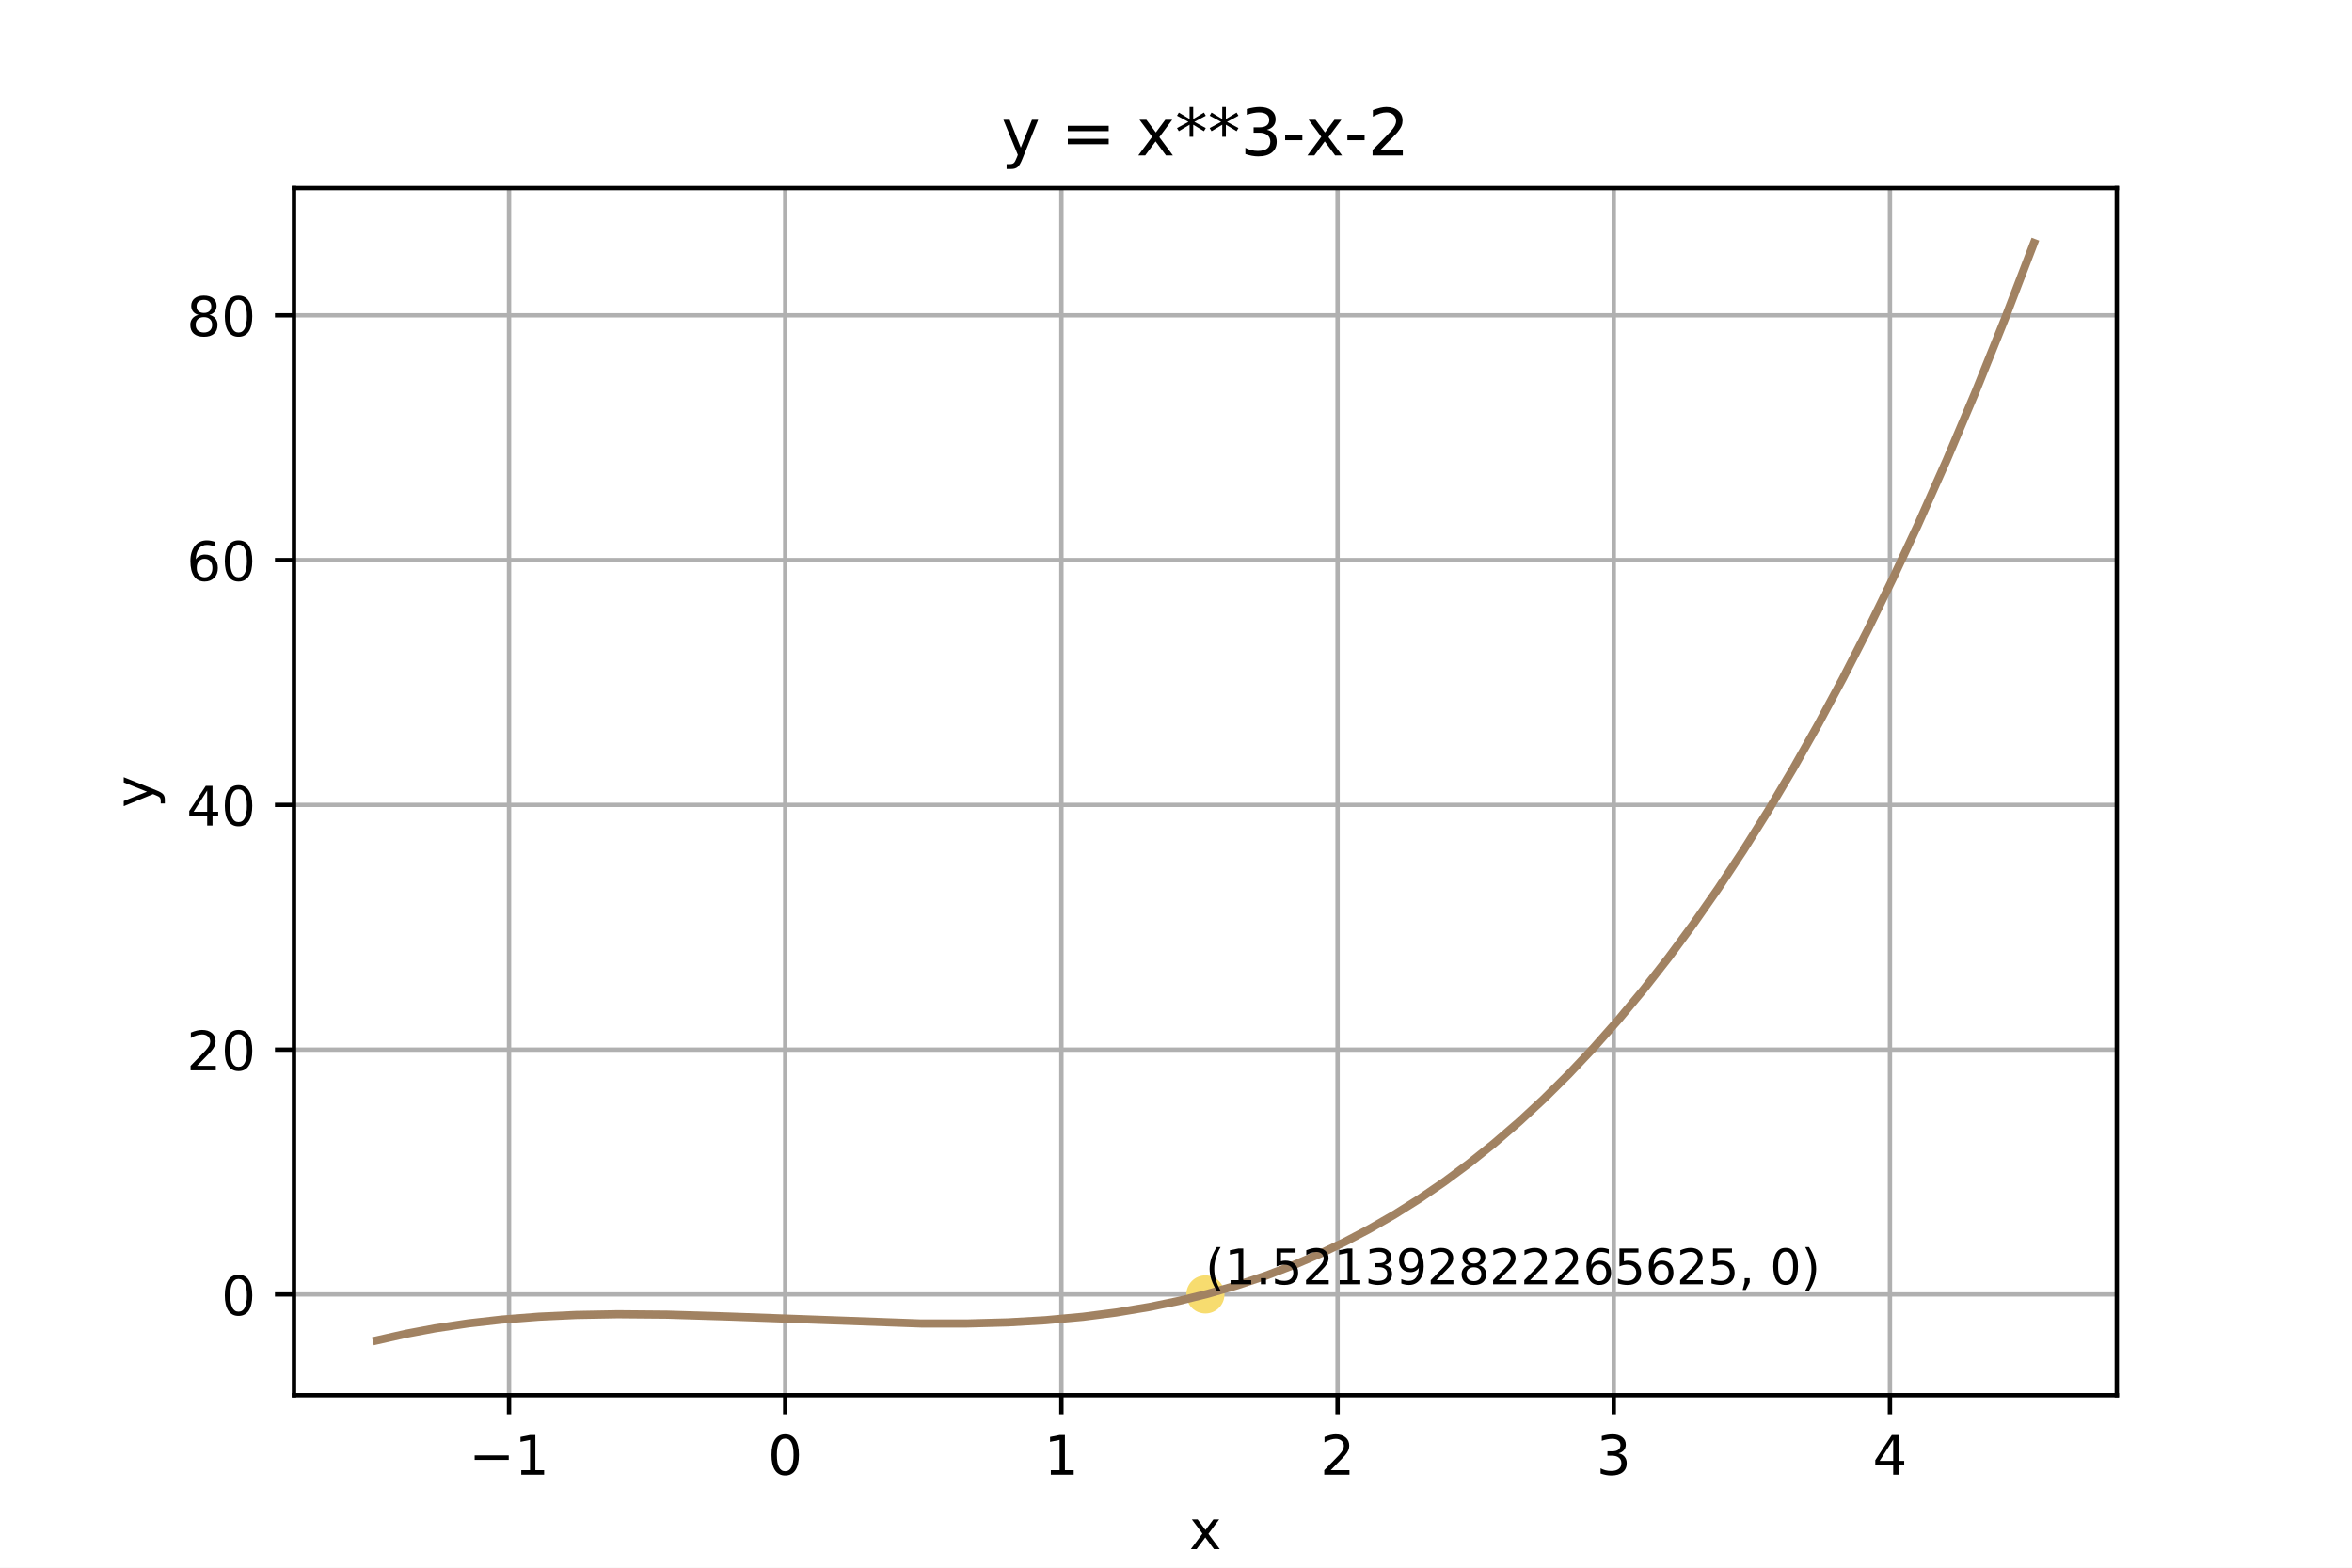
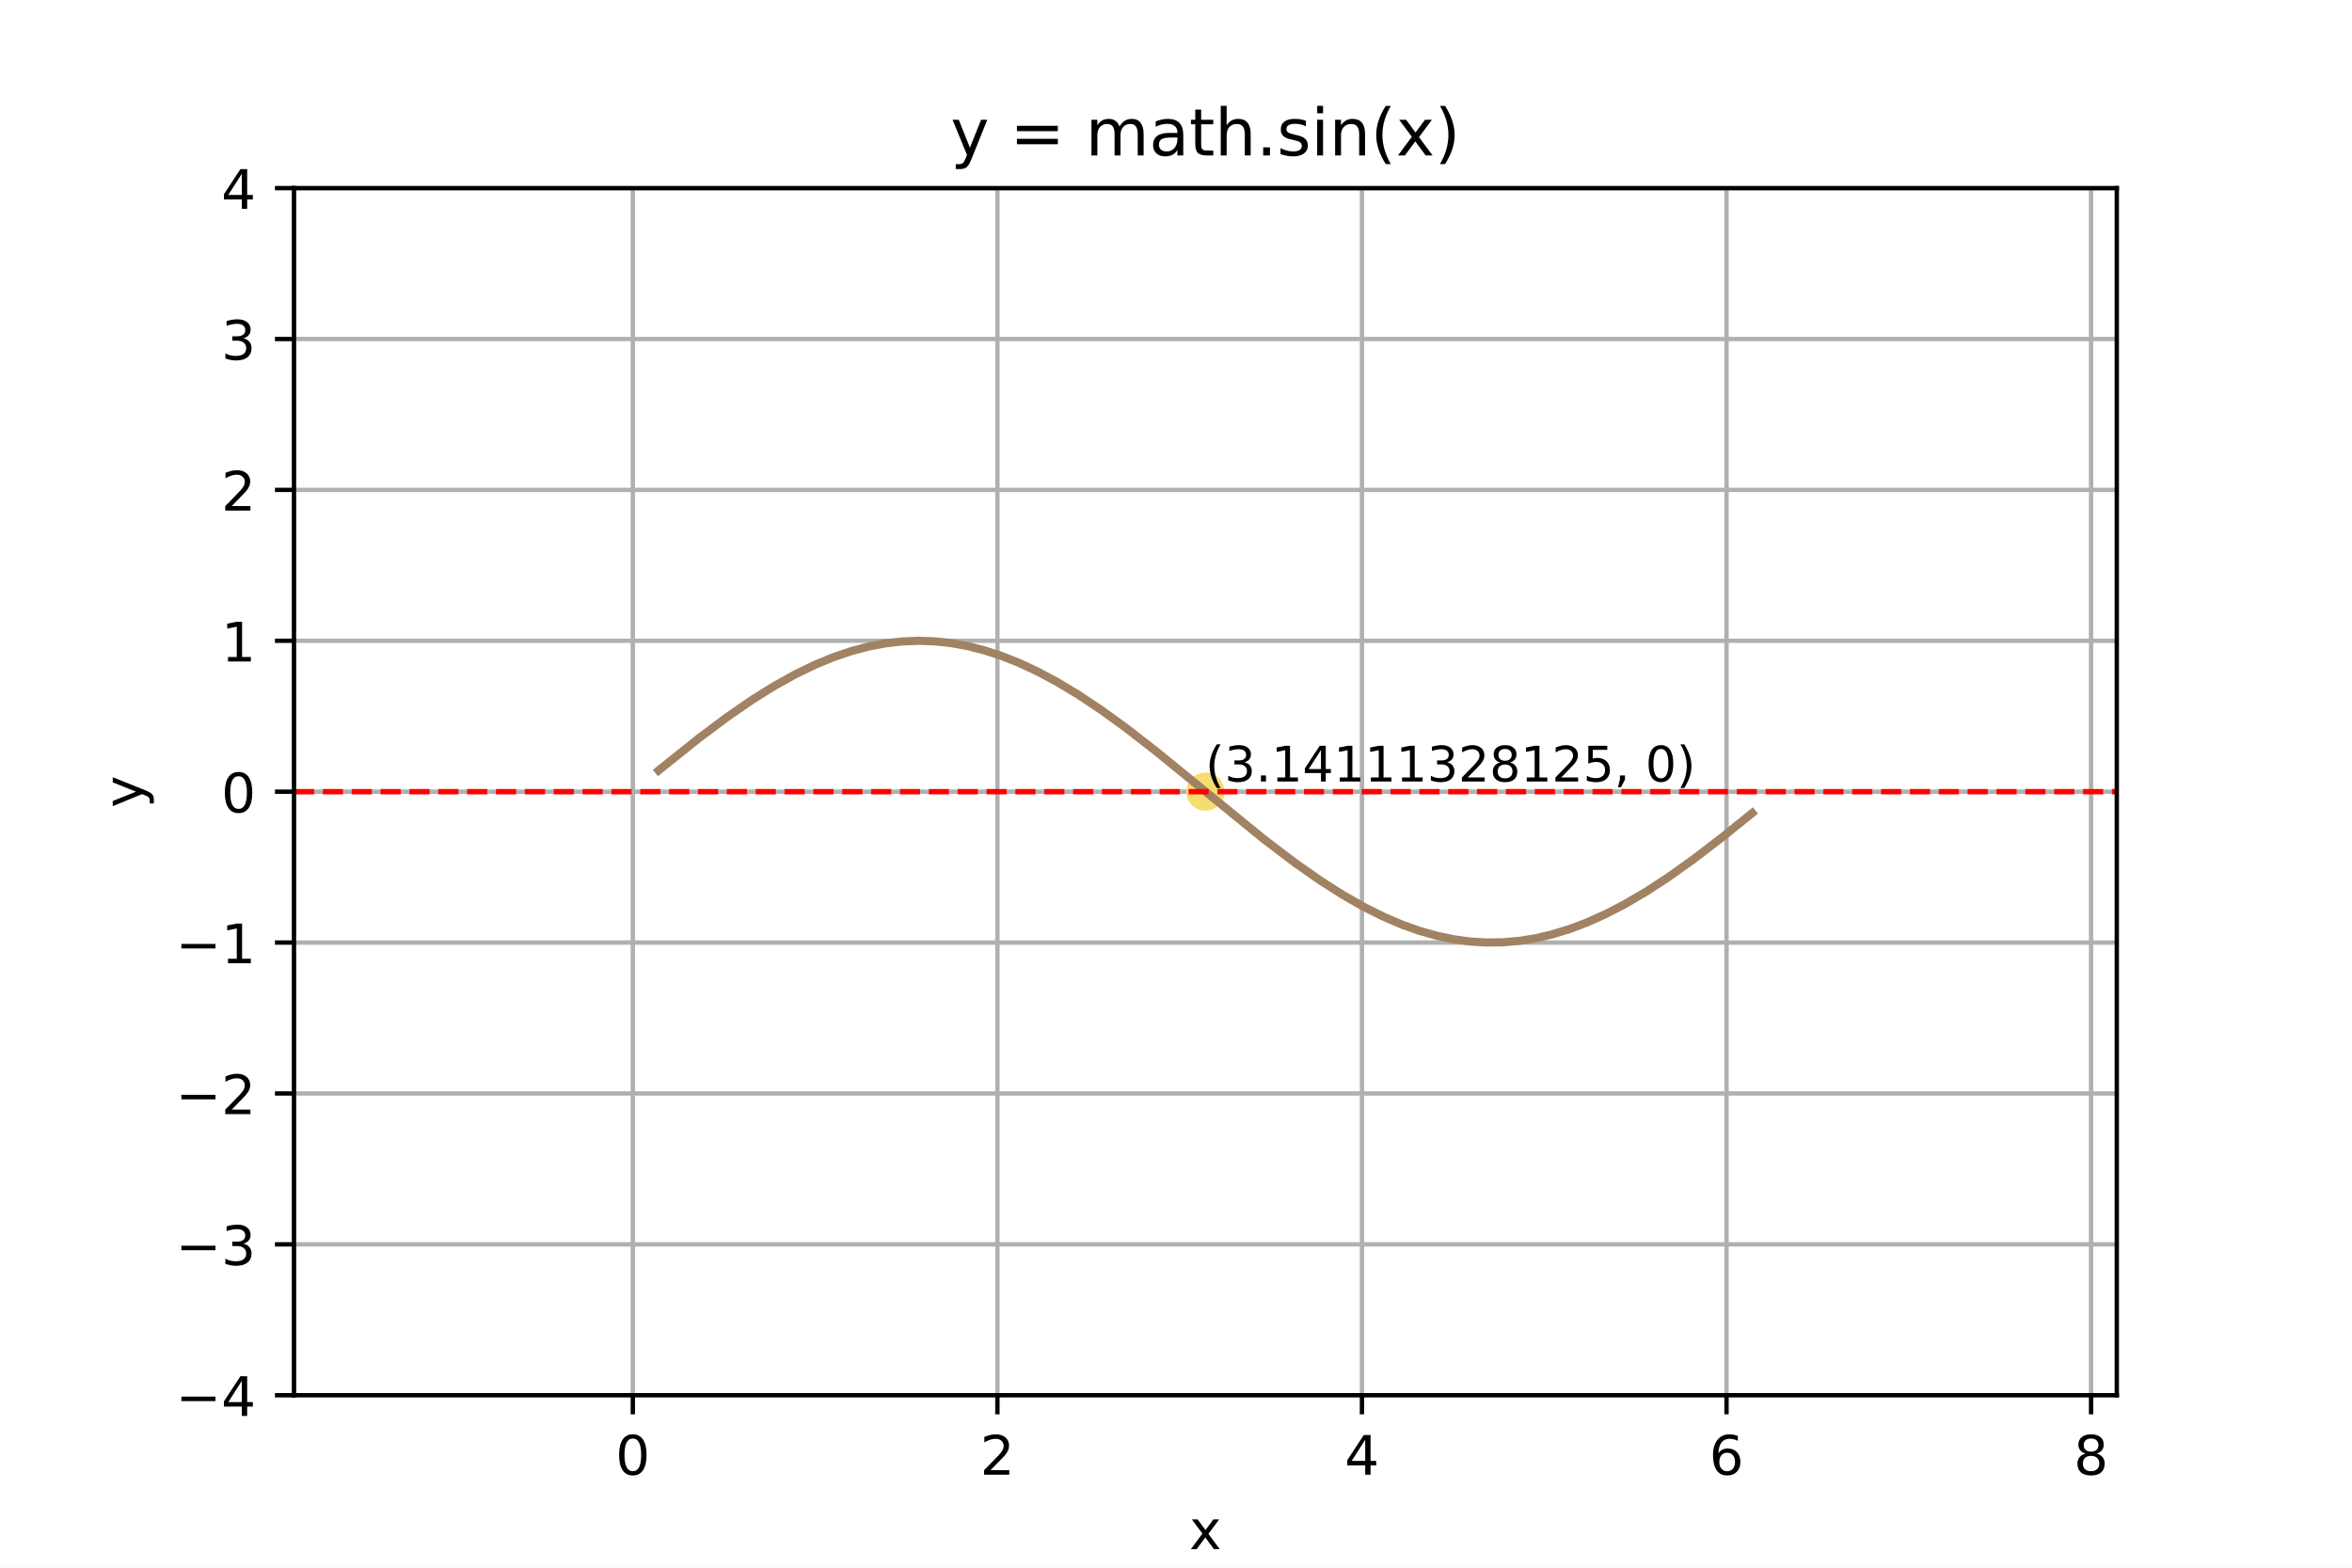
<svg xmlns="http://www.w3.org/2000/svg" xmlns:xlink="http://www.w3.org/1999/xlink" width="432pt" height="288pt" viewBox="0 0 432 288" version="1.1">
  <defs>
    <style type="text/css">*{stroke-linejoin: round; stroke-linecap: butt}</style>
  </defs>
  <g id="figure_1">
    <g id="patch_1">
      <path d="M 0 288  L 432 288  L 432 0  L 0 0  z " style="fill: #ffffff" />
    </g>
    <g id="axes_1">
      <g id="patch_2">
        <path d="M 54 256.32  L 388.8 256.32  L 388.8 34.56  L 54 34.56  z " style="fill: #ffffff" />
      </g>
      <g id="matplotlib.axis_1">
        <g id="xtick_1">
          <g id="line2d_1">
-             <path d="M 93.497 256.32  L 93.497 34.56  " clip-path="url(#p3f70cf6b3d)" style="fill: none; stroke: #b0b0b0; stroke-width: 0.8; stroke-linecap: square" />
+             <path d="M 116.236 256.32  L 116.236 34.56  " clip-path="url(#p63c882eed2)" style="fill: none; stroke: #b0b0b0; stroke-width: 0.8; stroke-linecap: square" />
          </g>
          <g id="line2d_2">
            <defs>
-               <path id="mcaa9d39071" d="M 0 0  L 0 3.5  " style="stroke: #000000; stroke-width: 0.8" />
+               <path id="mf0a33efe9a" d="M 0 0  L 0 3.5  " style="stroke: #000000; stroke-width: 0.8" />
            </defs>
            <g>
-               <use xlink:href="#mcaa9d39071" x="93.497" y="256.32" style="stroke: #000000; stroke-width: 0.8" />
+               <use xlink:href="#mf0a33efe9a" x="116.236" y="256.32" style="stroke: #000000; stroke-width: 0.8" />
            </g>
          </g>
          <g id="text_1">
-             <g transform="translate(86.12552 270.9184) scale(0.1 -0.1)">
-               <defs>
-                 <path id="DejaVuSans-2212" d="M 678 2272  L 4684 2272  L 4684 1741  L 678 1741  L 678 2272  z " transform="scale(0.015625)" />
-                 <path id="DejaVuSans-31" d="M 794 531  L 1825 531  L 1825 4091  L 703 3866  L 703 4441  L 1819 4666  L 2450 4666  L 2450 531  L 3481 531  L 3481 0  L 794 0  L 794 531  z " transform="scale(0.015625)" />
-               </defs>
-               <use xlink:href="#DejaVuSans-2212" />
-               <use xlink:href="#DejaVuSans-31" x="83.789" />
+             <g transform="translate(113.0543 270.9184) scale(0.1 -0.1)">
+               <defs>
+                 <path id="DejaVuSans-30" d="M 2034 4250  Q 1547 4250 1301 3770  Q 1056 3291 1056 2328  Q 1056 1369 1301 889  Q 1547 409 2034 409  Q 2525 409 2770 889  Q 3016 1369 3016 2328  Q 3016 3291 2770 3770  Q 2525 4250 2034 4250  z M 2034 4750  Q 2819 4750 3233 4129  Q 3647 3509 3647 2328  Q 3647 1150 3233 529  Q 2819 -91 2034 -91  Q 1250 -91 836 529  Q 422 1150 422 2328  Q 422 3509 836 4129  Q 1250 4750 2034 4750  z " transform="scale(0.015625)" />
+               </defs>
+               <use xlink:href="#DejaVuSans-30" />
            </g>
          </g>
        </g>
        <g id="xtick_2">
          <g id="line2d_3">
-             <path d="M 144.224 256.32  L 144.224 34.56  " clip-path="url(#p3f70cf6b3d)" style="fill: none; stroke: #b0b0b0; stroke-width: 0.8; stroke-linecap: square" />
+             <path d="M 183.196 256.32  L 183.196 34.56  " clip-path="url(#p63c882eed2)" style="fill: none; stroke: #b0b0b0; stroke-width: 0.8; stroke-linecap: square" />
          </g>
          <g id="line2d_4">
            <g>
-               <use xlink:href="#mcaa9d39071" x="144.224" y="256.32" style="stroke: #000000; stroke-width: 0.8" />
+               <use xlink:href="#mf0a33efe9a" x="183.196" y="256.32" style="stroke: #000000; stroke-width: 0.8" />
            </g>
          </g>
          <g id="text_2">
-             <g transform="translate(141.0426 270.9184) scale(0.1 -0.1)">
-               <defs>
-                 <path id="DejaVuSans-30" d="M 2034 4250  Q 1547 4250 1301 3770  Q 1056 3291 1056 2328  Q 1056 1369 1301 889  Q 1547 409 2034 409  Q 2525 409 2770 889  Q 3016 1369 3016 2328  Q 3016 3291 2770 3770  Q 2525 4250 2034 4250  z M 2034 4750  Q 2819 4750 3233 4129  Q 3647 3509 3647 2328  Q 3647 1150 3233 529  Q 2819 -91 2034 -91  Q 1250 -91 836 529  Q 422 1150 422 2328  Q 422 3509 836 4129  Q 1250 4750 2034 4750  z " transform="scale(0.015625)" />
-               </defs>
-               <use xlink:href="#DejaVuSans-30" />
+             <g transform="translate(180.0143 270.9184) scale(0.1 -0.1)">
+               <defs>
+                 <path id="DejaVuSans-32" d="M 1228 531  L 3431 531  L 3431 0  L 469 0  L 469 531  Q 828 903 1448 1529  Q 2069 2156 2228 2338  Q 2531 2678 2651 2914  Q 2772 3150 2772 3378  Q 2772 3750 2511 3984  Q 2250 4219 1831 4219  Q 1534 4219 1204 4116  Q 875 4013 500 3803  L 500 4441  Q 881 4594 1212 4672  Q 1544 4750 1819 4750  Q 2544 4750 2975 4387  Q 3406 4025 3406 3419  Q 3406 3131 3298 2873  Q 3191 2616 2906 2266  Q 2828 2175 2409 1742  Q 1991 1309 1228 531  z " transform="scale(0.015625)" />
+               </defs>
+               <use xlink:href="#DejaVuSans-32" />
            </g>
          </g>
        </g>
        <g id="xtick_3">
          <g id="line2d_5">
-             <path d="M 194.951 256.32  L 194.951 34.56  " clip-path="url(#p3f70cf6b3d)" style="fill: none; stroke: #b0b0b0; stroke-width: 0.8; stroke-linecap: square" />
+             <path d="M 250.156 256.32  L 250.156 34.56  " clip-path="url(#p63c882eed2)" style="fill: none; stroke: #b0b0b0; stroke-width: 0.8; stroke-linecap: square" />
          </g>
          <g id="line2d_6">
            <g>
-               <use xlink:href="#mcaa9d39071" x="194.951" y="256.32" style="stroke: #000000; stroke-width: 0.8" />
+               <use xlink:href="#mf0a33efe9a" x="250.156" y="256.32" style="stroke: #000000; stroke-width: 0.8" />
            </g>
          </g>
          <g id="text_3">
-             <g transform="translate(191.7699 270.9184) scale(0.1 -0.1)">
-               <use xlink:href="#DejaVuSans-31" />
+             <g transform="translate(246.9743 270.9184) scale(0.1 -0.1)">
+               <defs>
+                 <path id="DejaVuSans-34" d="M 2419 4116  L 825 1625  L 2419 1625  L 2419 4116  z M 2253 4666  L 3047 4666  L 3047 1625  L 3713 1625  L 3713 1100  L 3047 1100  L 3047 0  L 2419 0  L 2419 1100  L 313 1100  L 313 1709  L 2253 4666  z " transform="scale(0.015625)" />
+               </defs>
+               <use xlink:href="#DejaVuSans-34" />
            </g>
          </g>
        </g>
        <g id="xtick_4">
          <g id="line2d_7">
-             <path d="M 245.678 256.32  L 245.678 34.56  " clip-path="url(#p3f70cf6b3d)" style="fill: none; stroke: #b0b0b0; stroke-width: 0.8; stroke-linecap: square" />
+             <path d="M 317.116 256.32  L 317.116 34.56  " clip-path="url(#p63c882eed2)" style="fill: none; stroke: #b0b0b0; stroke-width: 0.8; stroke-linecap: square" />
          </g>
          <g id="line2d_8">
            <g>
-               <use xlink:href="#mcaa9d39071" x="245.678" y="256.32" style="stroke: #000000; stroke-width: 0.8" />
+               <use xlink:href="#mf0a33efe9a" x="317.116" y="256.32" style="stroke: #000000; stroke-width: 0.8" />
            </g>
          </g>
          <g id="text_4">
-             <g transform="translate(242.4972 270.9184) scale(0.1 -0.1)">
-               <defs>
-                 <path id="DejaVuSans-32" d="M 1228 531  L 3431 531  L 3431 0  L 469 0  L 469 531  Q 828 903 1448 1529  Q 2069 2156 2228 2338  Q 2531 2678 2651 2914  Q 2772 3150 2772 3378  Q 2772 3750 2511 3984  Q 2250 4219 1831 4219  Q 1534 4219 1204 4116  Q 875 4013 500 3803  L 500 4441  Q 881 4594 1212 4672  Q 1544 4750 1819 4750  Q 2544 4750 2975 4387  Q 3406 4025 3406 3419  Q 3406 3131 3298 2873  Q 3191 2616 2906 2266  Q 2828 2175 2409 1742  Q 1991 1309 1228 531  z " transform="scale(0.015625)" />
-               </defs>
-               <use xlink:href="#DejaVuSans-32" />
+             <g transform="translate(313.9343 270.9184) scale(0.1 -0.1)">
+               <defs>
+                 <path id="DejaVuSans-36" d="M 2113 2584  Q 1688 2584 1439 2293  Q 1191 2003 1191 1497  Q 1191 994 1439 701  Q 1688 409 2113 409  Q 2538 409 2786 701  Q 3034 994 3034 1497  Q 3034 2003 2786 2293  Q 2538 2584 2113 2584  z M 3366 4563  L 3366 3988  Q 3128 4100 2886 4159  Q 2644 4219 2406 4219  Q 1781 4219 1451 3797  Q 1122 3375 1075 2522  Q 1259 2794 1537 2939  Q 1816 3084 2150 3084  Q 2853 3084 3261 2657  Q 3669 2231 3669 1497  Q 3669 778 3244 343  Q 2819 -91 2113 -91  Q 1303 -91 875 529  Q 447 1150 447 2328  Q 447 3434 972 4092  Q 1497 4750 2381 4750  Q 2619 4750 2861 4703  Q 3103 4656 3366 4563  z " transform="scale(0.015625)" />
+               </defs>
+               <use xlink:href="#DejaVuSans-36" />
            </g>
          </g>
        </g>
        <g id="xtick_5">
          <g id="line2d_9">
-             <path d="M 296.406 256.32  L 296.406 34.56  " clip-path="url(#p3f70cf6b3d)" style="fill: none; stroke: #b0b0b0; stroke-width: 0.8; stroke-linecap: square" />
+             <path d="M 384.076 256.32  L 384.076 34.56  " clip-path="url(#p63c882eed2)" style="fill: none; stroke: #b0b0b0; stroke-width: 0.8; stroke-linecap: square" />
          </g>
          <g id="line2d_10">
            <g>
-               <use xlink:href="#mcaa9d39071" x="296.406" y="256.32" style="stroke: #000000; stroke-width: 0.8" />
+               <use xlink:href="#mf0a33efe9a" x="384.076" y="256.32" style="stroke: #000000; stroke-width: 0.8" />
            </g>
          </g>
          <g id="text_5">
-             <g transform="translate(293.2245 270.9184) scale(0.1 -0.1)">
-               <defs>
-                 <path id="DejaVuSans-33" d="M 2597 2516  Q 3050 2419 3304 2112  Q 3559 1806 3559 1356  Q 3559 666 3084 287  Q 2609 -91 1734 -91  Q 1441 -91 1130 -33  Q 819 25 488 141  L 488 750  Q 750 597 1062 519  Q 1375 441 1716 441  Q 2309 441 2620 675  Q 2931 909 2931 1356  Q 2931 1769 2642 2001  Q 2353 2234 1838 2234  L 1294 2234  L 1294 2753  L 1863 2753  Q 2328 2753 2575 2939  Q 2822 3125 2822 3475  Q 2822 3834 2567 4026  Q 2313 4219 1838 4219  Q 1578 4219 1281 4162  Q 984 4106 628 3988  L 628 4550  Q 988 4650 1302 4700  Q 1616 4750 1894 4750  Q 2613 4750 3031 4423  Q 3450 4097 3450 3541  Q 3450 3153 3228 2886  Q 3006 2619 2597 2516  z " transform="scale(0.015625)" />
-               </defs>
-               <use xlink:href="#DejaVuSans-33" />
-             </g>
-           </g>
-         </g>
-         <g id="xtick_6">
-           <g id="line2d_11">
-             <path d="M 347.133 256.32  L 347.133 34.56  " clip-path="url(#p3f70cf6b3d)" style="fill: none; stroke: #b0b0b0; stroke-width: 0.8; stroke-linecap: square" />
-           </g>
-           <g id="line2d_12">
-             <g>
-               <use xlink:href="#mcaa9d39071" x="347.133" y="256.32" style="stroke: #000000; stroke-width: 0.8" />
-             </g>
-           </g>
-           <g id="text_6">
-             <g transform="translate(343.9517 270.9184) scale(0.1 -0.1)">
-               <defs>
-                 <path id="DejaVuSans-34" d="M 2419 4116  L 825 1625  L 2419 1625  L 2419 4116  z M 2253 4666  L 3047 4666  L 3047 1625  L 3713 1625  L 3713 1100  L 3047 1100  L 3047 0  L 2419 0  L 2419 1100  L 313 1100  L 313 1709  L 2253 4666  z " transform="scale(0.015625)" />
-               </defs>
-               <use xlink:href="#DejaVuSans-34" />
-             </g>
-           </g>
-         </g>
-         <g id="text_7">
+             <g transform="translate(380.8943 270.9184) scale(0.1 -0.1)">
+               <defs>
+                 <path id="DejaVuSans-38" d="M 2034 2216  Q 1584 2216 1326 1975  Q 1069 1734 1069 1313  Q 1069 891 1326 650  Q 1584 409 2034 409  Q 2484 409 2743 651  Q 3003 894 3003 1313  Q 3003 1734 2745 1975  Q 2488 2216 2034 2216  z M 1403 2484  Q 997 2584 770 2862  Q 544 3141 544 3541  Q 544 4100 942 4425  Q 1341 4750 2034 4750  Q 2731 4750 3128 4425  Q 3525 4100 3525 3541  Q 3525 3141 3298 2862  Q 3072 2584 2669 2484  Q 3125 2378 3379 2068  Q 3634 1759 3634 1313  Q 3634 634 3220 271  Q 2806 -91 2034 -91  Q 1263 -91 848 271  Q 434 634 434 1313  Q 434 1759 690 2068  Q 947 2378 1403 2484  z M 1172 3481  Q 1172 3119 1398 2916  Q 1625 2713 2034 2713  Q 2441 2713 2670 2916  Q 2900 3119 2900 3481  Q 2900 3844 2670 4047  Q 2441 4250 2034 4250  Q 1625 4250 1398 4047  Q 1172 3844 1172 3481  z " transform="scale(0.015625)" />
+               </defs>
+               <use xlink:href="#DejaVuSans-38" />
+             </g>
+           </g>
+         </g>
+         <g id="text_6">
          <g transform="translate(218.4406 284.5966) scale(0.1 -0.1)">
            <defs>
              <path id="DejaVuSans-78" d="M 3513 3500  L 2247 1797  L 3578 0  L 2900 0  L 1881 1375  L 863 0  L 184 0  L 1544 1831  L 300 3500  L 978 3500  L 1906 2253  L 2834 3500  L 3513 3500  z " transform="scale(0.015625)" />
            </defs>
            <use xlink:href="#DejaVuSans-78" />
          </g>
        </g>
      </g>
      <g id="matplotlib.axis_2">
        <g id="ytick_1">
+           <g id="line2d_11">
+             <path d="M 54 256.32  L 388.8 256.32  " clip-path="url(#p63c882eed2)" style="fill: none; stroke: #b0b0b0; stroke-width: 0.8; stroke-linecap: square" />
+           </g>
+           <g id="line2d_12">
+             <defs>
+               <path id="m0764dd85ab" d="M 0 0  L -3.5 0  " style="stroke: #000000; stroke-width: 0.8" />
+             </defs>
+             <g>
+               <use xlink:href="#m0764dd85ab" x="54" y="256.32" style="stroke: #000000; stroke-width: 0.8" />
+             </g>
+           </g>
+           <g id="text_7">
+             <g transform="translate(32.25781 260.1192) scale(0.1 -0.1)">
+               <defs>
+                 <path id="DejaVuSans-2212" d="M 678 2272  L 4684 2272  L 4684 1741  L 678 1741  L 678 2272  z " transform="scale(0.015625)" />
+               </defs>
+               <use xlink:href="#DejaVuSans-2212" />
+               <use xlink:href="#DejaVuSans-34" x="83.789" />
+             </g>
+           </g>
+         </g>
+         <g id="ytick_2">
          <g id="line2d_13">
-             <path d="M 54 237.799  L 388.8 237.799  " clip-path="url(#p3f70cf6b3d)" style="fill: none; stroke: #b0b0b0; stroke-width: 0.8; stroke-linecap: square" />
+             <path d="M 54 228.6  L 388.8 228.6  " clip-path="url(#p63c882eed2)" style="fill: none; stroke: #b0b0b0; stroke-width: 0.8; stroke-linecap: square" />
          </g>
          <g id="line2d_14">
-             <defs>
-               <path id="mf2a0e89e5b" d="M 0 0  L -3.5 0  " style="stroke: #000000; stroke-width: 0.8" />
-             </defs>
-             <g>
-               <use xlink:href="#mf2a0e89e5b" x="54" y="237.799" style="stroke: #000000; stroke-width: 0.8" />
+             <g>
+               <use xlink:href="#m0764dd85ab" x="54" y="228.6" style="stroke: #000000; stroke-width: 0.8" />
            </g>
          </g>
          <g id="text_8">
-             <g transform="translate(40.6375 241.5986) scale(0.1 -0.1)">
+             <g transform="translate(32.25781 232.3992) scale(0.1 -0.1)">
+               <defs>
+                 <path id="DejaVuSans-33" d="M 2597 2516  Q 3050 2419 3304 2112  Q 3559 1806 3559 1356  Q 3559 666 3084 287  Q 2609 -91 1734 -91  Q 1441 -91 1130 -33  Q 819 25 488 141  L 488 750  Q 750 597 1062 519  Q 1375 441 1716 441  Q 2309 441 2620 675  Q 2931 909 2931 1356  Q 2931 1769 2642 2001  Q 2353 2234 1838 2234  L 1294 2234  L 1294 2753  L 1863 2753  Q 2328 2753 2575 2939  Q 2822 3125 2822 3475  Q 2822 3834 2567 4026  Q 2313 4219 1838 4219  Q 1578 4219 1281 4162  Q 984 4106 628 3988  L 628 4550  Q 988 4650 1302 4700  Q 1616 4750 1894 4750  Q 2613 4750 3031 4423  Q 3450 4097 3450 3541  Q 3450 3153 3228 2886  Q 3006 2619 2597 2516  z " transform="scale(0.015625)" />
+               </defs>
+               <use xlink:href="#DejaVuSans-2212" />
+               <use xlink:href="#DejaVuSans-33" x="83.789" />
+             </g>
+           </g>
+         </g>
+         <g id="ytick_3">
+           <g id="line2d_15">
+             <path d="M 54 200.88  L 388.8 200.88  " clip-path="url(#p63c882eed2)" style="fill: none; stroke: #b0b0b0; stroke-width: 0.8; stroke-linecap: square" />
+           </g>
+           <g id="line2d_16">
+             <g>
+               <use xlink:href="#m0764dd85ab" x="54" y="200.88" style="stroke: #000000; stroke-width: 0.8" />
+             </g>
+           </g>
+           <g id="text_9">
+             <g transform="translate(32.25781 204.6792) scale(0.1 -0.1)">
+               <use xlink:href="#DejaVuSans-2212" />
+               <use xlink:href="#DejaVuSans-32" x="83.789" />
+             </g>
+           </g>
+         </g>
+         <g id="ytick_4">
+           <g id="line2d_17">
+             <path d="M 54 173.16  L 388.8 173.16  " clip-path="url(#p63c882eed2)" style="fill: none; stroke: #b0b0b0; stroke-width: 0.8; stroke-linecap: square" />
+           </g>
+           <g id="line2d_18">
+             <g>
+               <use xlink:href="#m0764dd85ab" x="54" y="173.16" style="stroke: #000000; stroke-width: 0.8" />
+             </g>
+           </g>
+           <g id="text_10">
+             <g transform="translate(32.25781 176.9592) scale(0.1 -0.1)">
+               <defs>
+                 <path id="DejaVuSans-31" d="M 794 531  L 1825 531  L 1825 4091  L 703 3866  L 703 4441  L 1819 4666  L 2450 4666  L 2450 531  L 3481 531  L 3481 0  L 794 0  L 794 531  z " transform="scale(0.015625)" />
+               </defs>
+               <use xlink:href="#DejaVuSans-2212" />
+               <use xlink:href="#DejaVuSans-31" x="83.789" />
+             </g>
+           </g>
+         </g>
+         <g id="ytick_5">
+           <g id="line2d_19">
+             <path d="M 54 145.44  L 388.8 145.44  " clip-path="url(#p63c882eed2)" style="fill: none; stroke: #b0b0b0; stroke-width: 0.8; stroke-linecap: square" />
+           </g>
+           <g id="line2d_20">
+             <g>
+               <use xlink:href="#m0764dd85ab" x="54" y="145.44" style="stroke: #000000; stroke-width: 0.8" />
+             </g>
+           </g>
+           <g id="text_11">
+             <g transform="translate(40.6375 149.2392) scale(0.1 -0.1)">
              <use xlink:href="#DejaVuSans-30" />
            </g>
          </g>
        </g>
-         <g id="ytick_2">
-           <g id="line2d_15">
-             <path d="M 54 192.831  L 388.8 192.831  " clip-path="url(#p3f70cf6b3d)" style="fill: none; stroke: #b0b0b0; stroke-width: 0.8; stroke-linecap: square" />
-           </g>
-           <g id="line2d_16">
-             <g>
-               <use xlink:href="#mf2a0e89e5b" x="54" y="192.831" style="stroke: #000000; stroke-width: 0.8" />
-             </g>
-           </g>
-           <g id="text_9">
-             <g transform="translate(34.275 196.6304) scale(0.1 -0.1)">
+         <g id="ytick_6">
+           <g id="line2d_21">
+             <path d="M 54 117.72  L 388.8 117.72  " clip-path="url(#p63c882eed2)" style="fill: none; stroke: #b0b0b0; stroke-width: 0.8; stroke-linecap: square" />
+           </g>
+           <g id="line2d_22">
+             <g>
+               <use xlink:href="#m0764dd85ab" x="54" y="117.72" style="stroke: #000000; stroke-width: 0.8" />
+             </g>
+           </g>
+           <g id="text_12">
+             <g transform="translate(40.6375 121.5192) scale(0.1 -0.1)">
+               <use xlink:href="#DejaVuSans-31" />
+             </g>
+           </g>
+         </g>
+         <g id="ytick_7">
+           <g id="line2d_23">
+             <path d="M 54 90  L 388.8 90  " clip-path="url(#p63c882eed2)" style="fill: none; stroke: #b0b0b0; stroke-width: 0.8; stroke-linecap: square" />
+           </g>
+           <g id="line2d_24">
+             <g>
+               <use xlink:href="#m0764dd85ab" x="54" y="90" style="stroke: #000000; stroke-width: 0.8" />
+             </g>
+           </g>
+           <g id="text_13">
+             <g transform="translate(40.6375 93.79922) scale(0.1 -0.1)">
              <use xlink:href="#DejaVuSans-32" />
-               <use xlink:href="#DejaVuSans-30" x="63.623" />
-             </g>
-           </g>
-         </g>
-         <g id="ytick_3">
-           <g id="line2d_17">
-             <path d="M 54 147.863  L 388.8 147.863  " clip-path="url(#p3f70cf6b3d)" style="fill: none; stroke: #b0b0b0; stroke-width: 0.8; stroke-linecap: square" />
-           </g>
-           <g id="line2d_18">
-             <g>
-               <use xlink:href="#mf2a0e89e5b" x="54" y="147.863" style="stroke: #000000; stroke-width: 0.8" />
-             </g>
-           </g>
-           <g id="text_10">
-             <g transform="translate(34.275 151.6623) scale(0.1 -0.1)">
+             </g>
+           </g>
+         </g>
+         <g id="ytick_8">
+           <g id="line2d_25">
+             <path d="M 54 62.28  L 388.8 62.28  " clip-path="url(#p63c882eed2)" style="fill: none; stroke: #b0b0b0; stroke-width: 0.8; stroke-linecap: square" />
+           </g>
+           <g id="line2d_26">
+             <g>
+               <use xlink:href="#m0764dd85ab" x="54" y="62.28" style="stroke: #000000; stroke-width: 0.8" />
+             </g>
+           </g>
+           <g id="text_14">
+             <g transform="translate(40.6375 66.07922) scale(0.1 -0.1)">
+               <use xlink:href="#DejaVuSans-33" />
+             </g>
+           </g>
+         </g>
+         <g id="ytick_9">
+           <g id="line2d_27">
+             <path d="M 54 34.56  L 388.8 34.56  " clip-path="url(#p63c882eed2)" style="fill: none; stroke: #b0b0b0; stroke-width: 0.8; stroke-linecap: square" />
+           </g>
+           <g id="line2d_28">
+             <g>
+               <use xlink:href="#m0764dd85ab" x="54" y="34.56" style="stroke: #000000; stroke-width: 0.8" />
+             </g>
+           </g>
+           <g id="text_15">
+             <g transform="translate(40.6375 38.35922) scale(0.1 -0.1)">
              <use xlink:href="#DejaVuSans-34" />
-               <use xlink:href="#DejaVuSans-30" x="63.623" />
-             </g>
-           </g>
-         </g>
-         <g id="ytick_4">
-           <g id="line2d_19">
-             <path d="M 54 102.895  L 388.8 102.895  " clip-path="url(#p3f70cf6b3d)" style="fill: none; stroke: #b0b0b0; stroke-width: 0.8; stroke-linecap: square" />
-           </g>
-           <g id="line2d_20">
-             <g>
-               <use xlink:href="#mf2a0e89e5b" x="54" y="102.895" style="stroke: #000000; stroke-width: 0.8" />
-             </g>
-           </g>
-           <g id="text_11">
-             <g transform="translate(34.275 106.6941) scale(0.1 -0.1)">
-               <defs>
-                 <path id="DejaVuSans-36" d="M 2113 2584  Q 1688 2584 1439 2293  Q 1191 2003 1191 1497  Q 1191 994 1439 701  Q 1688 409 2113 409  Q 2538 409 2786 701  Q 3034 994 3034 1497  Q 3034 2003 2786 2293  Q 2538 2584 2113 2584  z M 3366 4563  L 3366 3988  Q 3128 4100 2886 4159  Q 2644 4219 2406 4219  Q 1781 4219 1451 3797  Q 1122 3375 1075 2522  Q 1259 2794 1537 2939  Q 1816 3084 2150 3084  Q 2853 3084 3261 2657  Q 3669 2231 3669 1497  Q 3669 778 3244 343  Q 2819 -91 2113 -91  Q 1303 -91 875 529  Q 447 1150 447 2328  Q 447 3434 972 4092  Q 1497 4750 2381 4750  Q 2619 4750 2861 4703  Q 3103 4656 3366 4563  z " transform="scale(0.015625)" />
-               </defs>
-               <use xlink:href="#DejaVuSans-36" />
-               <use xlink:href="#DejaVuSans-30" x="63.623" />
-             </g>
-           </g>
-         </g>
-         <g id="ytick_5">
-           <g id="line2d_21">
-             <path d="M 54 57.927  L 388.8 57.927  " clip-path="url(#p3f70cf6b3d)" style="fill: none; stroke: #b0b0b0; stroke-width: 0.8; stroke-linecap: square" />
-           </g>
-           <g id="line2d_22">
-             <g>
-               <use xlink:href="#mf2a0e89e5b" x="54" y="57.927" style="stroke: #000000; stroke-width: 0.8" />
-             </g>
-           </g>
-           <g id="text_12">
-             <g transform="translate(34.275 61.72598) scale(0.1 -0.1)">
-               <defs>
-                 <path id="DejaVuSans-38" d="M 2034 2216  Q 1584 2216 1326 1975  Q 1069 1734 1069 1313  Q 1069 891 1326 650  Q 1584 409 2034 409  Q 2484 409 2743 651  Q 3003 894 3003 1313  Q 3003 1734 2745 1975  Q 2488 2216 2034 2216  z M 1403 2484  Q 997 2584 770 2862  Q 544 3141 544 3541  Q 544 4100 942 4425  Q 1341 4750 2034 4750  Q 2731 4750 3128 4425  Q 3525 4100 3525 3541  Q 3525 3141 3298 2862  Q 3072 2584 2669 2484  Q 3125 2378 3379 2068  Q 3634 1759 3634 1313  Q 3634 634 3220 271  Q 2806 -91 2034 -91  Q 1263 -91 848 271  Q 434 634 434 1313  Q 434 1759 690 2068  Q 947 2378 1403 2484  z M 1172 3481  Q 1172 3119 1398 2916  Q 1625 2713 2034 2713  Q 2441 2713 2670 2916  Q 2900 3119 2900 3481  Q 2900 3844 2670 4047  Q 2441 4250 2034 4250  Q 1625 4250 1398 4047  Q 1172 3844 1172 3481  z " transform="scale(0.015625)" />
-               </defs>
-               <use xlink:href="#DejaVuSans-38" />
-               <use xlink:href="#DejaVuSans-30" x="63.623" />
-             </g>
-           </g>
-         </g>
-         <g id="text_13">
-           <g transform="translate(28.19531 148.3994) rotate(-90) scale(0.1 -0.1)">
+             </g>
+           </g>
+         </g>
+         <g id="text_16">
+           <g transform="translate(26.17813 148.3994) rotate(-90) scale(0.1 -0.1)">
            <defs>
              <path id="DejaVuSans-79" d="M 2059 -325  Q 1816 -950 1584 -1140  Q 1353 -1331 966 -1331  L 506 -1331  L 506 -850  L 844 -850  Q 1081 -850 1212 -737  Q 1344 -625 1503 -206  L 1606 56  L 191 3500  L 800 3500  L 1894 763  L 2988 3500  L 3597 3500  L 2059 -325  z " transform="scale(0.015625)" />
            </defs>
            <use xlink:href="#DejaVuSans-79" />
          </g>
        </g>
      </g>
-       <g id="line2d_23">
-         <path d="M 221.4 237.799  " clip-path="url(#p3f70cf6b3d)" style="fill: none; stroke: #f7dc6f; stroke-width: 1.5; stroke-linecap: square" />
+       <g id="line2d_29">
+         <path d="M 221.4 145.44  " clip-path="url(#p63c882eed2)" style="fill: none; stroke: #f7dc6f; stroke-width: 1.5; stroke-linecap: square" />
        <defs>
-           <path id="mc1fea94de1" d="M 0 3  C 0.796 3 1.559 2.684 2.121 2.121  C 2.684 1.559 3 0.796 3 0  C 3 -0.796 2.684 -1.559 2.121 -2.121  C 1.559 -2.684 0.796 -3 0 -3  C -0.796 -3 -1.559 -2.684 -2.121 -2.121  C -2.684 -1.559 -3 -0.796 -3 0  C -3 0.796 -2.684 1.559 -2.121 2.121  C -1.559 2.684 -0.796 3 0 3  z " style="stroke: #f7dc6f" />
+           <path id="m11a7f85a91" d="M 0 3  C 0.796 3 1.559 2.684 2.121 2.121  C 2.684 1.559 3 0.796 3 0  C 3 -0.796 2.684 -1.559 2.121 -2.121  C 1.559 -2.684 0.796 -3 0 -3  C -0.796 -3 -1.559 -2.684 -2.121 -2.121  C -2.684 -1.559 -3 -0.796 -3 0  C -3 0.796 -2.684 1.559 -2.121 2.121  C -1.559 2.684 -0.796 3 0 3  z " style="stroke: #f7dc6f" />
        </defs>
-         <g clip-path="url(#p3f70cf6b3d)">
-           <use xlink:href="#mc1fea94de1" x="221.4" y="237.799" style="fill: #f7dc6f; stroke: #f7dc6f" />
-         </g>
-       </g>
-       <g id="line2d_24">
-         <path d="M 69.218 246.24  L 74.558 245.032  L 79.898 244.03  L 86 243.115  L 92.103 242.425  L 98.968 241.887  L 105.833 241.569  L 113.462 241.434  L 122.615 241.512  L 134.058 241.864  L 169.147 243.134  L 177.538 243.136  L 185.166 242.929  L 192.032 242.533  L 198.897 241.905  L 204.999 241.123  L 211.102 240.108  L 216.442 239.01  L 221.781 237.698  L 227.121 236.158  L 232.461 234.374  L 237.801 232.33  L 242.377 230.359  L 246.954 228.175  L 251.531 225.769  L 256.108 223.131  L 260.685 220.25  L 265.262 217.118  L 269.839 213.723  L 274.416 210.056  L 278.993 206.108  L 283.57 201.868  L 288.146 197.326  L 292.723 192.472  L 297.3 187.297  L 301.877 181.791  L 306.454 175.943  L 311.031 169.744  L 315.608 163.184  L 320.185 156.253  L 324.762 148.941  L 329.338 141.238  L 333.915 133.135  L 338.492 124.62  L 343.069 115.685  L 347.646 106.32  L 352.223 96.514  L 357.563 84.504  L 362.902 71.866  L 368.242 58.583  L 373.582 44.64  L 373.582 44.64  " clip-path="url(#p3f70cf6b3d)" style="fill: none; stroke: #a18262; stroke-width: 1.5; stroke-linecap: square" />
+         <g clip-path="url(#p63c882eed2)">
+           <use xlink:href="#m11a7f85a91" x="221.4" y="145.44" style="fill: #f7dc6f; stroke: #f7dc6f" />
+         </g>
+       </g>
+       <g id="line2d_30">
+         <path d="M 120.96 141.541  L 128.4 135.588  L 133.628 131.679  L 138.253 128.496  L 142.275 125.989  L 146.095 123.867  L 149.715 122.115  L 153.133 120.71  L 156.35 119.622  L 159.568 118.773  L 162.584 118.2  L 165.6 117.849  L 168.616 117.721  L 171.632 117.817  L 174.649 118.138  L 177.665 118.68  L 180.681 119.44  L 183.898 120.482  L 187.116 121.754  L 190.534 123.346  L 194.154 125.281  L 197.974 127.578  L 202.197 130.387  L 206.822 133.736  L 212.251 137.946  L 219.892 144.178  L 232.158 154.182  L 237.788 158.462  L 242.413 161.707  L 246.636 164.401  L 250.456 166.58  L 254.076 168.392  L 257.494 169.856  L 260.711 171.003  L 263.929 171.914  L 266.945 172.546  L 269.961 172.958  L 272.977 173.147  L 275.994 173.111  L 279.01 172.851  L 282.026 172.369  L 285.042 171.668  L 288.259 170.686  L 291.477 169.471  L 294.895 167.937  L 298.515 166.059  L 302.335 163.815  L 306.357 161.195  L 310.982 157.905  L 316.21 153.903  L 321.84 149.365  L 321.84 149.365  " clip-path="url(#p63c882eed2)" style="fill: none; stroke: #a18262; stroke-width: 1.5; stroke-linecap: square" />
+       </g>
+       <g id="line2d_31">
+         <path d="M 54 145.44  L 388.8 145.44  " clip-path="url(#p63c882eed2)" style="fill: none; stroke-dasharray: 3.7,1.6; stroke-dashoffset: 0; stroke: #ff0000" />
      </g>
      <g id="patch_3">
        <path d="M 54 256.32  L 54 34.56  " style="fill: none; stroke: #000000; stroke-width: 0.8; stroke-linejoin: miter; stroke-linecap: square" />
      </g>
      <g id="patch_4">
        <path d="M 388.8 256.32  L 388.8 34.56  " style="fill: none; stroke: #000000; stroke-width: 0.8; stroke-linejoin: miter; stroke-linecap: square" />
      </g>
      <g id="patch_5">
        <path d="M 54 256.32  L 388.8 256.32  " style="fill: none; stroke: #000000; stroke-width: 0.8; stroke-linejoin: miter; stroke-linecap: square" />
      </g>
      <g id="patch_6">
        <path d="M 54 34.56  L 388.8 34.56  " style="fill: none; stroke: #000000; stroke-width: 0.8; stroke-linejoin: miter; stroke-linecap: square" />
      </g>
-       <g id="text_14">
-         <g transform="translate(221.4 235.9277) scale(0.09 -0.09)">
+       <g id="text_17">
+         <g transform="translate(221.4 143.5683) scale(0.09 -0.09)">
          <defs>
            <path id="DejaVuSans-28" d="M 1984 4856  Q 1566 4138 1362 3434  Q 1159 2731 1159 2009  Q 1159 1288 1364 580  Q 1569 -128 1984 -844  L 1484 -844  Q 1016 -109 783 600  Q 550 1309 550 2009  Q 550 2706 781 3412  Q 1013 4119 1484 4856  L 1984 4856  z " transform="scale(0.015625)" />
            <path id="DejaVuSans-2e" d="M 684 794  L 1344 794  L 1344 0  L 684 0  L 684 794  z " transform="scale(0.015625)" />
            <path id="DejaVuSans-35" d="M 691 4666  L 3169 4666  L 3169 4134  L 1269 4134  L 1269 2991  Q 1406 3038 1543 3061  Q 1681 3084 1819 3084  Q 2600 3084 3056 2656  Q 3513 2228 3513 1497  Q 3513 744 3044 326  Q 2575 -91 1722 -91  Q 1428 -91 1123 -41  Q 819 9 494 109  L 494 744  Q 775 591 1075 516  Q 1375 441 1709 441  Q 2250 441 2565 725  Q 2881 1009 2881 1497  Q 2881 1984 2565 2268  Q 2250 2553 1709 2553  Q 1456 2553 1204 2497  Q 953 2441 691 2322  L 691 4666  z " transform="scale(0.015625)" />
-             <path id="DejaVuSans-39" d="M 703 97  L 703 672  Q 941 559 1184 500  Q 1428 441 1663 441  Q 2288 441 2617 861  Q 2947 1281 2994 2138  Q 2813 1869 2534 1725  Q 2256 1581 1919 1581  Q 1219 1581 811 2004  Q 403 2428 403 3163  Q 403 3881 828 4315  Q 1253 4750 1959 4750  Q 2769 4750 3195 4129  Q 3622 3509 3622 2328  Q 3622 1225 3098 567  Q 2575 -91 1691 -91  Q 1453 -91 1209 -44  Q 966 3 703 97  z M 1959 2075  Q 2384 2075 2632 2365  Q 2881 2656 2881 3163  Q 2881 3666 2632 3958  Q 2384 4250 1959 4250  Q 1534 4250 1286 3958  Q 1038 3666 1038 3163  Q 1038 2656 1286 2365  Q 1534 2075 1959 2075  z " transform="scale(0.015625)" />
            <path id="DejaVuSans-2c" d="M 750 794  L 1409 794  L 1409 256  L 897 -744  L 494 -744  L 750 256  L 750 794  z " transform="scale(0.015625)" />
            <path id="DejaVuSans-20" transform="scale(0.015625)" />
            <path id="DejaVuSans-29" d="M 513 4856  L 1013 4856  Q 1481 4119 1714 3412  Q 1947 2706 1947 2009  Q 1947 1309 1714 600  Q 1481 -109 1013 -844  L 513 -844  Q 928 -128 1133 580  Q 1338 1288 1338 2009  Q 1338 2731 1133 3434  Q 928 4138 513 4856  z " transform="scale(0.015625)" />
          </defs>
          <use xlink:href="#DejaVuSans-28" />
-           <use xlink:href="#DejaVuSans-31" x="39.014" />
+           <use xlink:href="#DejaVuSans-33" x="39.014" />
          <use xlink:href="#DejaVuSans-2e" x="102.637" />
-           <use xlink:href="#DejaVuSans-35" x="134.424" />
-           <use xlink:href="#DejaVuSans-32" x="198.047" />
+           <use xlink:href="#DejaVuSans-31" x="134.424" />
+           <use xlink:href="#DejaVuSans-34" x="198.047" />
          <use xlink:href="#DejaVuSans-31" x="261.67" />
-           <use xlink:href="#DejaVuSans-33" x="325.293" />
-           <use xlink:href="#DejaVuSans-39" x="388.916" />
-           <use xlink:href="#DejaVuSans-32" x="452.539" />
-           <use xlink:href="#DejaVuSans-38" x="516.162" />
-           <use xlink:href="#DejaVuSans-32" x="579.785" />
-           <use xlink:href="#DejaVuSans-32" x="643.408" />
+           <use xlink:href="#DejaVuSans-31" x="325.293" />
+           <use xlink:href="#DejaVuSans-31" x="388.916" />
+           <use xlink:href="#DejaVuSans-33" x="452.539" />
+           <use xlink:href="#DejaVuSans-32" x="516.162" />
+           <use xlink:href="#DejaVuSans-38" x="579.785" />
+           <use xlink:href="#DejaVuSans-31" x="643.408" />
          <use xlink:href="#DejaVuSans-32" x="707.031" />
-           <use xlink:href="#DejaVuSans-36" x="770.654" />
-           <use xlink:href="#DejaVuSans-35" x="834.277" />
-           <use xlink:href="#DejaVuSans-36" x="897.9" />
-           <use xlink:href="#DejaVuSans-32" x="961.523" />
-           <use xlink:href="#DejaVuSans-35" x="1025.146" />
-           <use xlink:href="#DejaVuSans-2c" x="1088.77" />
-           <use xlink:href="#DejaVuSans-20" x="1120.557" />
-           <use xlink:href="#DejaVuSans-30" x="1152.344" />
-           <use xlink:href="#DejaVuSans-29" x="1215.967" />
-         </g>
-       </g>
-       <g id="text_15">
-         <g transform="translate(183.9403 28.56) scale(0.12 -0.12)">
+           <use xlink:href="#DejaVuSans-35" x="770.654" />
+           <use xlink:href="#DejaVuSans-2c" x="834.277" />
+           <use xlink:href="#DejaVuSans-20" x="866.064" />
+           <use xlink:href="#DejaVuSans-30" x="897.852" />
+           <use xlink:href="#DejaVuSans-29" x="961.475" />
+         </g>
+       </g>
+       <g id="text_18">
+         <g transform="translate(174.5962 28.56) scale(0.12 -0.12)">
          <defs>
            <path id="DejaVuSans-3d" d="M 678 2906  L 4684 2906  L 4684 2381  L 678 2381  L 678 2906  z M 678 1631  L 4684 1631  L 4684 1100  L 678 1100  L 678 1631  z " transform="scale(0.015625)" />
-             <path id="DejaVuSans-2a" d="M 3009 3897  L 1888 3291  L 3009 2681  L 2828 2375  L 1778 3009  L 1778 1831  L 1422 1831  L 1422 3009  L 372 2375  L 191 2681  L 1313 3291  L 191 3897  L 372 4206  L 1422 3572  L 1422 4750  L 1778 4750  L 1778 3572  L 2828 4206  L 3009 3897  z " transform="scale(0.015625)" />
-             <path id="DejaVuSans-2d" d="M 313 2009  L 1997 2009  L 1997 1497  L 313 1497  L 313 2009  z " transform="scale(0.015625)" />
+             <path id="DejaVuSans-6d" d="M 3328 2828  Q 3544 3216 3844 3400  Q 4144 3584 4550 3584  Q 5097 3584 5394 3201  Q 5691 2819 5691 2113  L 5691 0  L 5113 0  L 5113 2094  Q 5113 2597 4934 2840  Q 4756 3084 4391 3084  Q 3944 3084 3684 2787  Q 3425 2491 3425 1978  L 3425 0  L 2847 0  L 2847 2094  Q 2847 2600 2669 2842  Q 2491 3084 2119 3084  Q 1678 3084 1418 2786  Q 1159 2488 1159 1978  L 1159 0  L 581 0  L 581 3500  L 1159 3500  L 1159 2956  Q 1356 3278 1631 3431  Q 1906 3584 2284 3584  Q 2666 3584 2933 3390  Q 3200 3197 3328 2828  z " transform="scale(0.015625)" />
+             <path id="DejaVuSans-61" d="M 2194 1759  Q 1497 1759 1228 1600  Q 959 1441 959 1056  Q 959 750 1161 570  Q 1363 391 1709 391  Q 2188 391 2477 730  Q 2766 1069 2766 1631  L 2766 1759  L 2194 1759  z M 3341 1997  L 3341 0  L 2766 0  L 2766 531  Q 2569 213 2275 61  Q 1981 -91 1556 -91  Q 1019 -91 701 211  Q 384 513 384 1019  Q 384 1609 779 1909  Q 1175 2209 1959 2209  L 2766 2209  L 2766 2266  Q 2766 2663 2505 2880  Q 2244 3097 1772 3097  Q 1472 3097 1187 3025  Q 903 2953 641 2809  L 641 3341  Q 956 3463 1253 3523  Q 1550 3584 1831 3584  Q 2591 3584 2966 3190  Q 3341 2797 3341 1997  z " transform="scale(0.015625)" />
+             <path id="DejaVuSans-74" d="M 1172 4494  L 1172 3500  L 2356 3500  L 2356 3053  L 1172 3053  L 1172 1153  Q 1172 725 1289 603  Q 1406 481 1766 481  L 2356 481  L 2356 0  L 1766 0  Q 1100 0 847 248  Q 594 497 594 1153  L 594 3053  L 172 3053  L 172 3500  L 594 3500  L 594 4494  L 1172 4494  z " transform="scale(0.015625)" />
+             <path id="DejaVuSans-68" d="M 3513 2113  L 3513 0  L 2938 0  L 2938 2094  Q 2938 2591 2744 2837  Q 2550 3084 2163 3084  Q 1697 3084 1428 2787  Q 1159 2491 1159 1978  L 1159 0  L 581 0  L 581 4863  L 1159 4863  L 1159 2956  Q 1366 3272 1645 3428  Q 1925 3584 2291 3584  Q 2894 3584 3203 3211  Q 3513 2838 3513 2113  z " transform="scale(0.015625)" />
+             <path id="DejaVuSans-73" d="M 2834 3397  L 2834 2853  Q 2591 2978 2328 3040  Q 2066 3103 1784 3103  Q 1356 3103 1142 2972  Q 928 2841 928 2578  Q 928 2378 1081 2264  Q 1234 2150 1697 2047  L 1894 2003  Q 2506 1872 2764 1633  Q 3022 1394 3022 966  Q 3022 478 2636 193  Q 2250 -91 1575 -91  Q 1294 -91 989 -36  Q 684 19 347 128  L 347 722  Q 666 556 975 473  Q 1284 391 1588 391  Q 1994 391 2212 530  Q 2431 669 2431 922  Q 2431 1156 2273 1281  Q 2116 1406 1581 1522  L 1381 1569  Q 847 1681 609 1914  Q 372 2147 372 2553  Q 372 3047 722 3315  Q 1072 3584 1716 3584  Q 2034 3584 2315 3537  Q 2597 3491 2834 3397  z " transform="scale(0.015625)" />
+             <path id="DejaVuSans-69" d="M 603 3500  L 1178 3500  L 1178 0  L 603 0  L 603 3500  z M 603 4863  L 1178 4863  L 1178 4134  L 603 4134  L 603 4863  z " transform="scale(0.015625)" />
+             <path id="DejaVuSans-6e" d="M 3513 2113  L 3513 0  L 2938 0  L 2938 2094  Q 2938 2591 2744 2837  Q 2550 3084 2163 3084  Q 1697 3084 1428 2787  Q 1159 2491 1159 1978  L 1159 0  L 581 0  L 581 3500  L 1159 3500  L 1159 2956  Q 1366 3272 1645 3428  Q 1925 3584 2291 3584  Q 2894 3584 3203 3211  Q 3513 2838 3513 2113  z " transform="scale(0.015625)" />
          </defs>
          <use xlink:href="#DejaVuSans-79" />
          <use xlink:href="#DejaVuSans-20" x="59.18" />
          <use xlink:href="#DejaVuSans-3d" x="90.967" />
          <use xlink:href="#DejaVuSans-20" x="174.756" />
-           <use xlink:href="#DejaVuSans-78" x="206.543" />
-           <use xlink:href="#DejaVuSans-2a" x="265.723" />
-           <use xlink:href="#DejaVuSans-2a" x="315.723" />
-           <use xlink:href="#DejaVuSans-33" x="365.723" />
-           <use xlink:href="#DejaVuSans-2d" x="429.346" />
-           <use xlink:href="#DejaVuSans-78" x="465.43" />
-           <use xlink:href="#DejaVuSans-2d" x="524.609" />
-           <use xlink:href="#DejaVuSans-32" x="560.693" />
+           <use xlink:href="#DejaVuSans-6d" x="206.543" />
+           <use xlink:href="#DejaVuSans-61" x="303.955" />
+           <use xlink:href="#DejaVuSans-74" x="365.234" />
+           <use xlink:href="#DejaVuSans-68" x="404.443" />
+           <use xlink:href="#DejaVuSans-2e" x="467.822" />
+           <use xlink:href="#DejaVuSans-73" x="499.609" />
+           <use xlink:href="#DejaVuSans-69" x="551.709" />
+           <use xlink:href="#DejaVuSans-6e" x="579.492" />
+           <use xlink:href="#DejaVuSans-28" x="642.871" />
+           <use xlink:href="#DejaVuSans-78" x="681.885" />
+           <use xlink:href="#DejaVuSans-29" x="741.064" />
        </g>
      </g>
    </g>
  </g>
  <defs>
-     <clipPath id="p3f70cf6b3d">
+     <clipPath id="p63c882eed2">
      <rect x="54" y="34.56" width="334.8" height="221.76" />
    </clipPath>
  </defs>
</svg>
